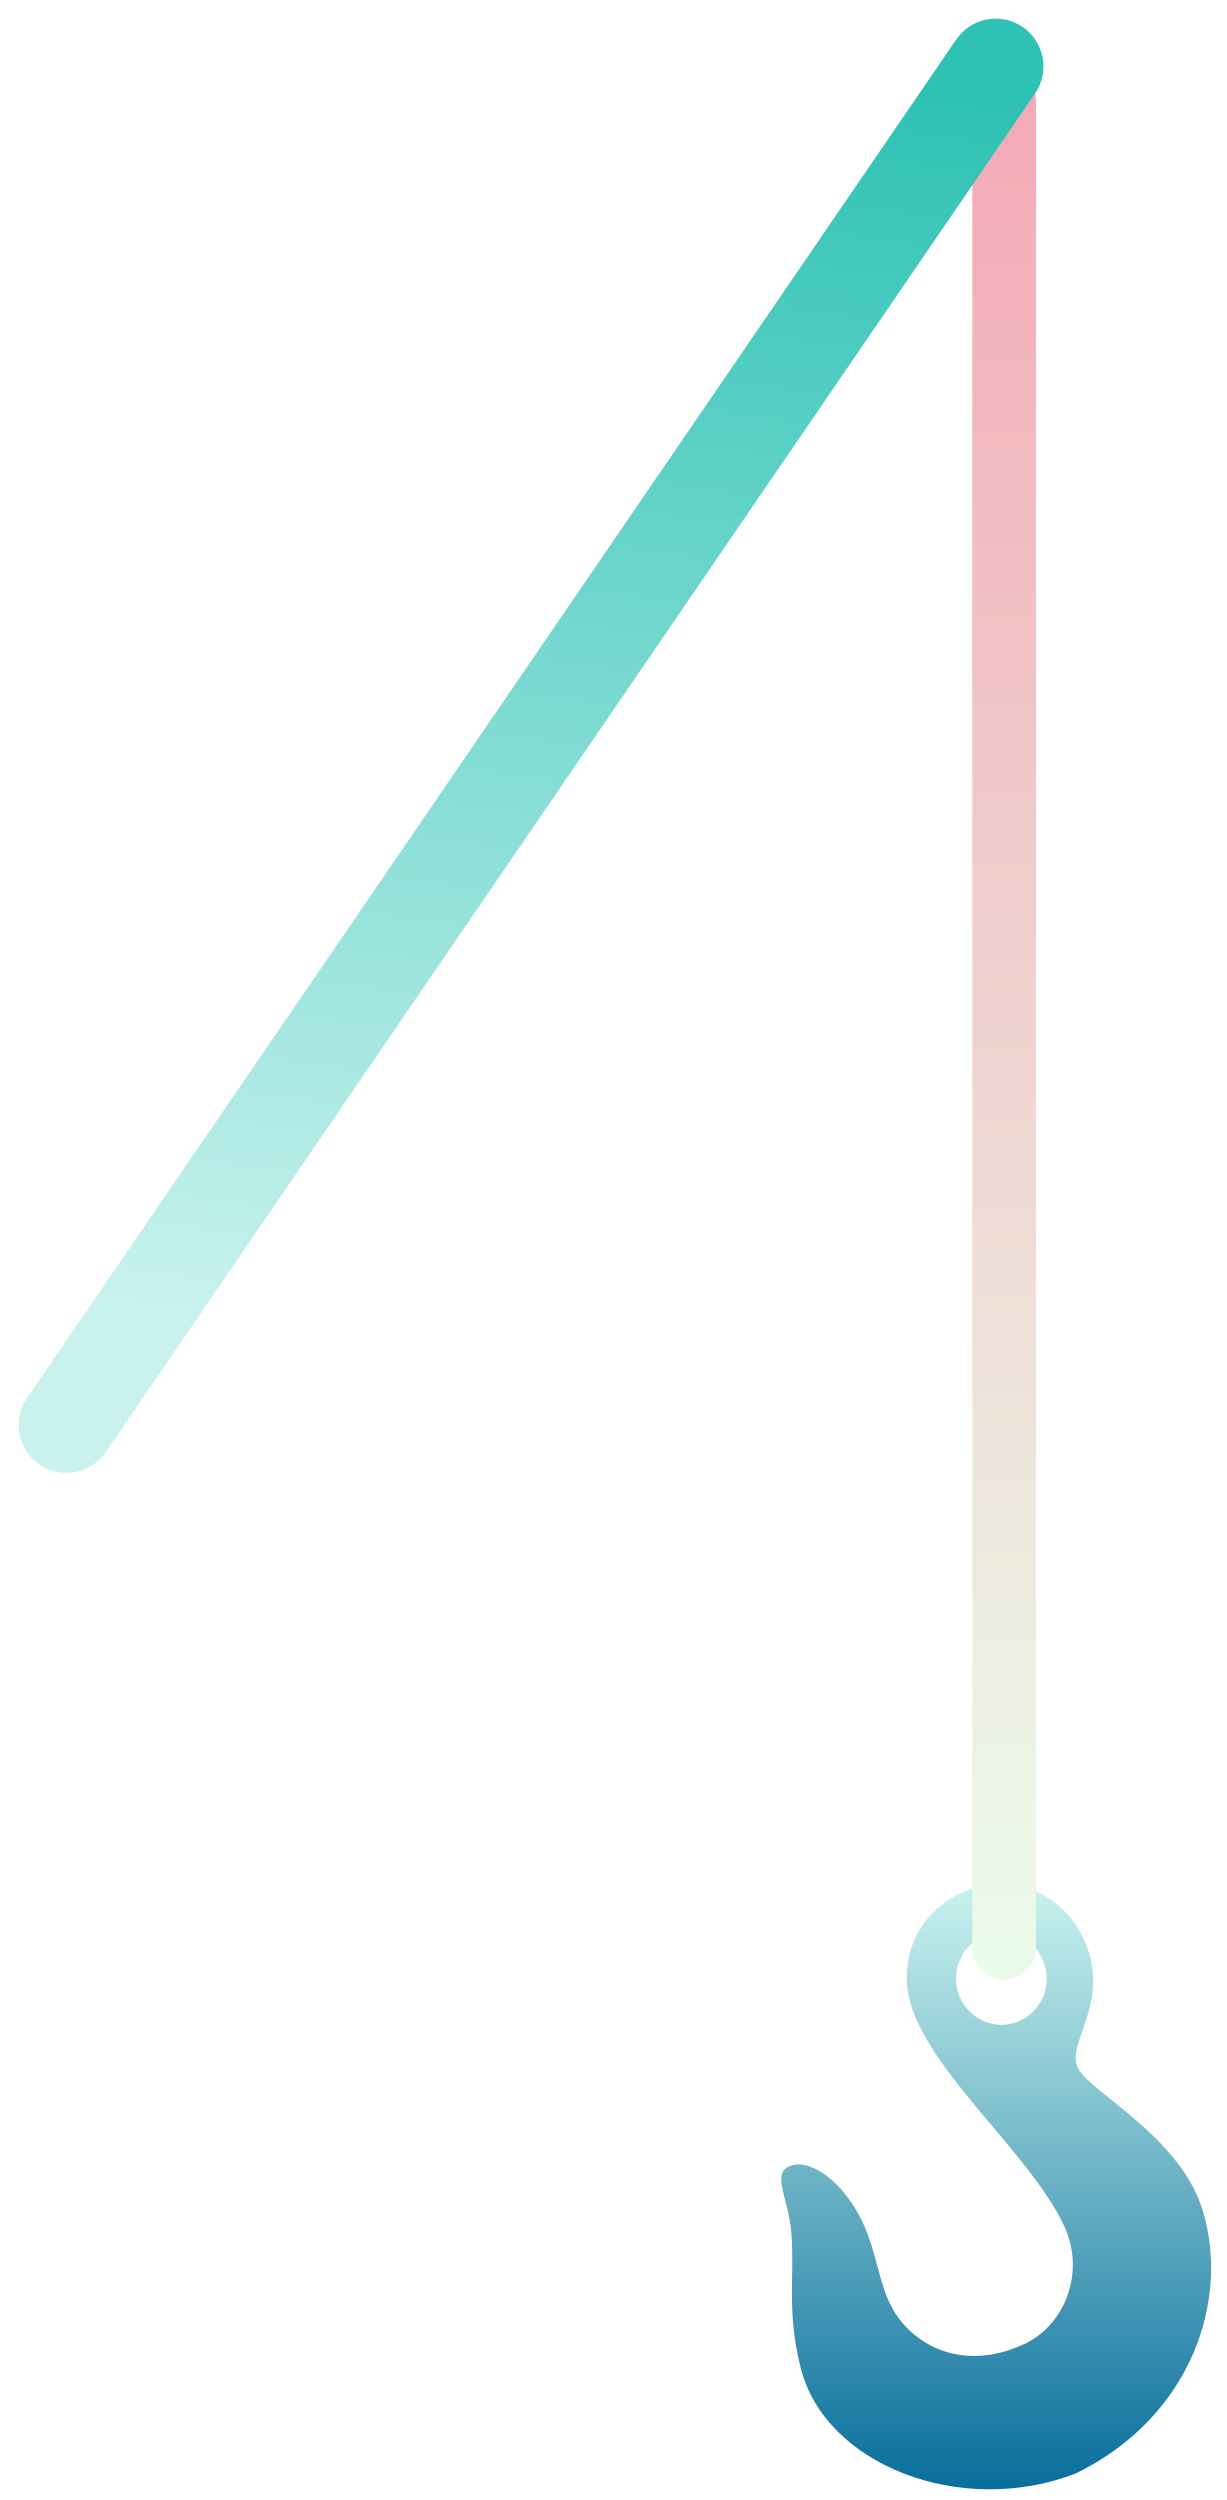
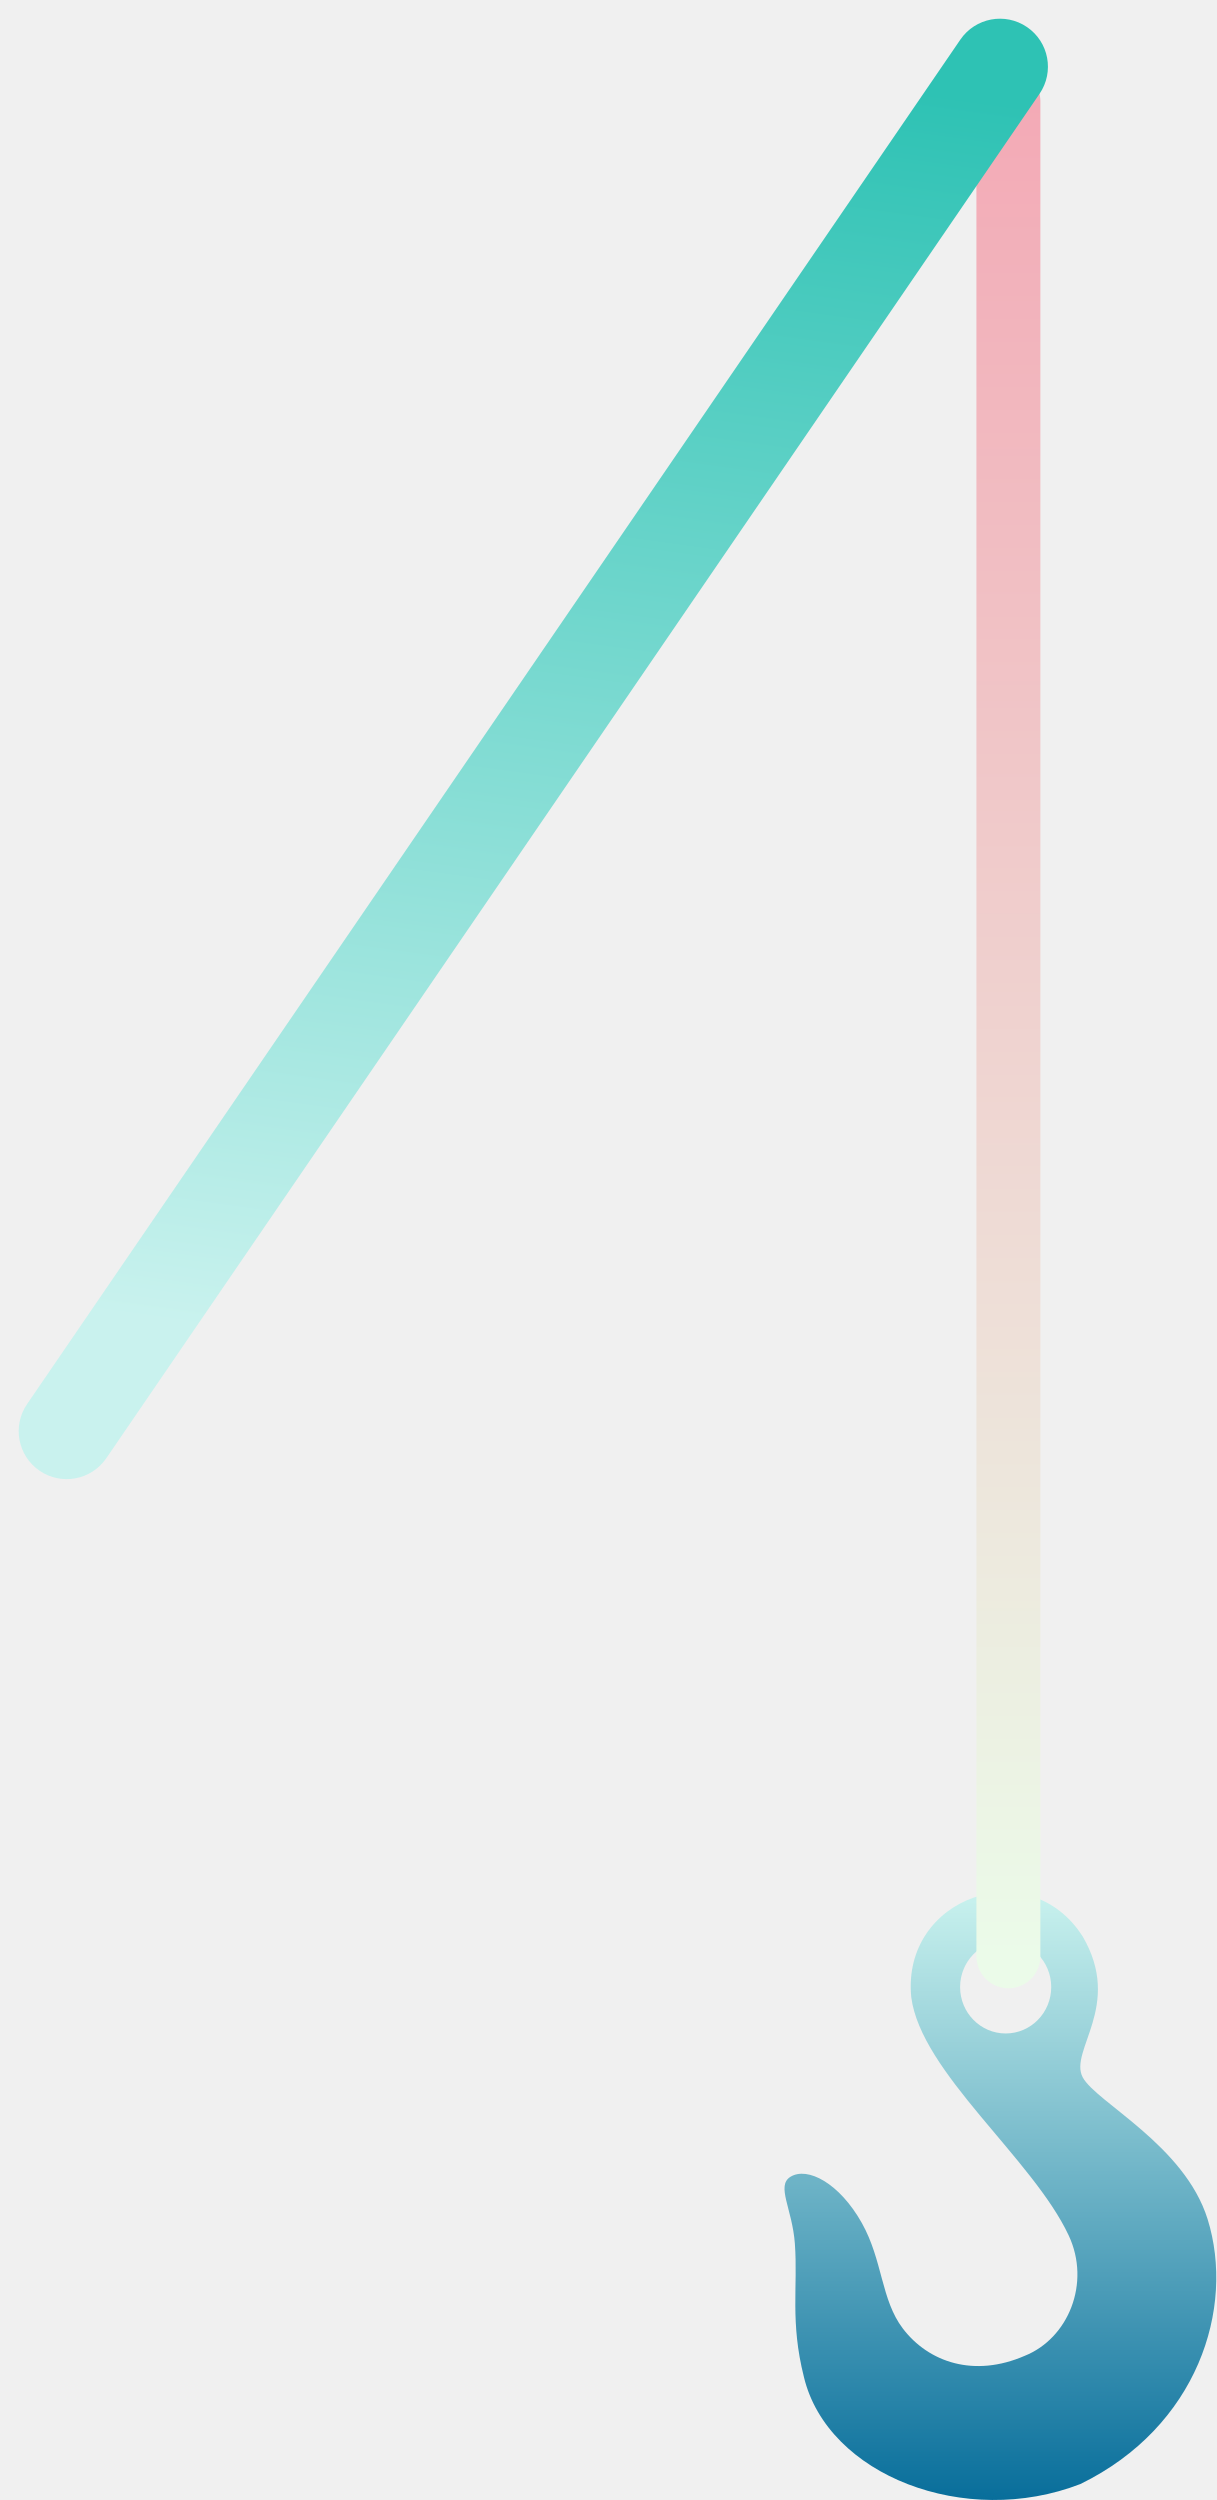
- <svg xmlns="http://www.w3.org/2000/svg" width="77" height="157" viewBox="0 0 77 157" fill="none">
-   <rect width="77" height="157" fill="#1E1E1E" />
-   <g id="Scene">
-     <rect width="1920" height="1080" transform="translate(-1053.94 -283.67)" fill="white" />
-     <g id="Fishign Tools">
-       <path id="Fishing Hook" fill-rule="evenodd" clip-rule="evenodd" d="M50.271 148.64C49.396 145.167 49.901 142.994 49.705 140.3C49.545 138.11 48.52 136.69 49.426 136.121C50.493 135.461 52.496 136.513 53.898 139.018C55.2 141.346 55.088 143.809 56.457 145.608C58.068 147.724 60.919 148.691 64.082 147.312C66.789 146.23 68.232 142.781 66.826 139.782C64.569 134.969 57.588 129.589 56.982 124.881C56.371 118.634 64.355 115.83 67.704 121.094C70.232 125.423 66.819 128.226 67.704 129.899C68.544 131.459 74.071 134.142 75.513 138.765C77.253 144.35 74.872 151.762 67.56 155.331C60.38 158.119 51.752 154.807 50.271 148.641V148.64ZM62.887 121.352C61.313 121.352 60.037 122.652 60.037 124.255C60.037 125.858 61.313 127.157 62.887 127.157C64.46 127.157 65.735 125.858 65.735 124.255C65.735 122.652 64.46 121.352 62.887 121.352Z" fill="url(#paint0_linear_0_1)" />
-       <path id="Fishing Cable" d="M63.057 6.33V122.33" stroke="url(#paint1_linear_0_1)" stroke-width="4" stroke-linecap="round" />
-       <rect id="Fishing Rod" x="61.747" width="6" height="109.373" rx="3" transform="rotate(34.3715 61.7471 0)" fill="url(#paint2_linear_0_1)" />
-     </g>
+ <svg xmlns="http://www.w3.org/2000/svg" preserveAspectRatio="none" overflow="visible" style="display: block;" width="76.057" height="156.33" viewBox="0 0 76.057 156.33" fill="none">
+   <g id="Fishign Tools">
+     <path id="Fishing Hook" fill-rule="evenodd" clip-rule="evenodd" d="M50.271 148.64C49.396 145.167 49.901 142.994 49.705 140.3C49.545 138.11 48.52 136.69 49.426 136.121C50.493 135.461 52.496 136.513 53.898 139.018C55.2 141.346 55.088 143.809 56.457 145.608C58.068 147.724 60.919 148.691 64.082 147.312C66.789 146.23 68.232 142.781 66.826 139.782C64.569 134.969 57.587 129.589 56.982 124.881C56.371 118.634 64.355 115.83 67.704 121.094C70.232 125.423 66.819 128.226 67.704 129.899C68.543 131.459 74.071 134.142 75.513 138.765C77.253 144.35 74.872 151.762 67.56 155.331C60.38 158.119 51.752 154.807 50.271 148.641V148.64ZM62.887 121.352C61.313 121.352 60.037 122.652 60.037 124.255C60.037 125.858 61.313 127.157 62.887 127.157C64.46 127.157 65.735 125.858 65.735 124.255C65.735 122.652 64.46 121.352 62.887 121.352Z" fill="url(#paint0_linear_0_4)" />
+     <path id="Fishing Cable" d="M63.057 6.33V122.33" stroke="url(#paint1_linear_0_4)" stroke-width="4" stroke-linecap="round" />
+     <rect id="Fishing Rod" x="61.747" width="6" height="109.373" rx="3" transform="rotate(34.3715 61.747 0)" fill="url(#paint2_linear_0_4)" />
  </g>
  <defs>
-     <linearGradient id="paint0_linear_0_1" x1="62.557" y1="156.33" x2="62.557" y2="118.33" gradientUnits="userSpaceOnUse">
+     <linearGradient id="paint0_linear_0_4" x1="62.557" y1="156.33" x2="62.557" y2="118.33" gradientUnits="userSpaceOnUse">
      <stop stop-color="#086E9B" />
      <stop offset="1" stop-color="#C9F2EE" />
    </linearGradient>
-     <linearGradient id="paint1_linear_0_1" x1="63.557" y1="6.33" x2="63.557" y2="122.33" gradientUnits="userSpaceOnUse">
+     <linearGradient id="paint1_linear_0_4" x1="63.557" y1="6.33" x2="63.557" y2="122.33" gradientUnits="userSpaceOnUse">
      <stop stop-color="#F3AAB6" />
      <stop offset="1" stop-color="#EBFBE9" />
    </linearGradient>
-     <linearGradient id="paint2_linear_0_1" x1="34.429" y1="20.587" x2="71.329" y2="94.551" gradientUnits="userSpaceOnUse">
+     <linearGradient id="paint2_linear_0_4" x1="34.429" y1="20.587" x2="71.329" y2="94.551" gradientUnits="userSpaceOnUse">
      <stop stop-color="#2EC2B4" />
      <stop offset="1" stop-color="#C9F2EE" />
    </linearGradient>
  </defs>
</svg>
